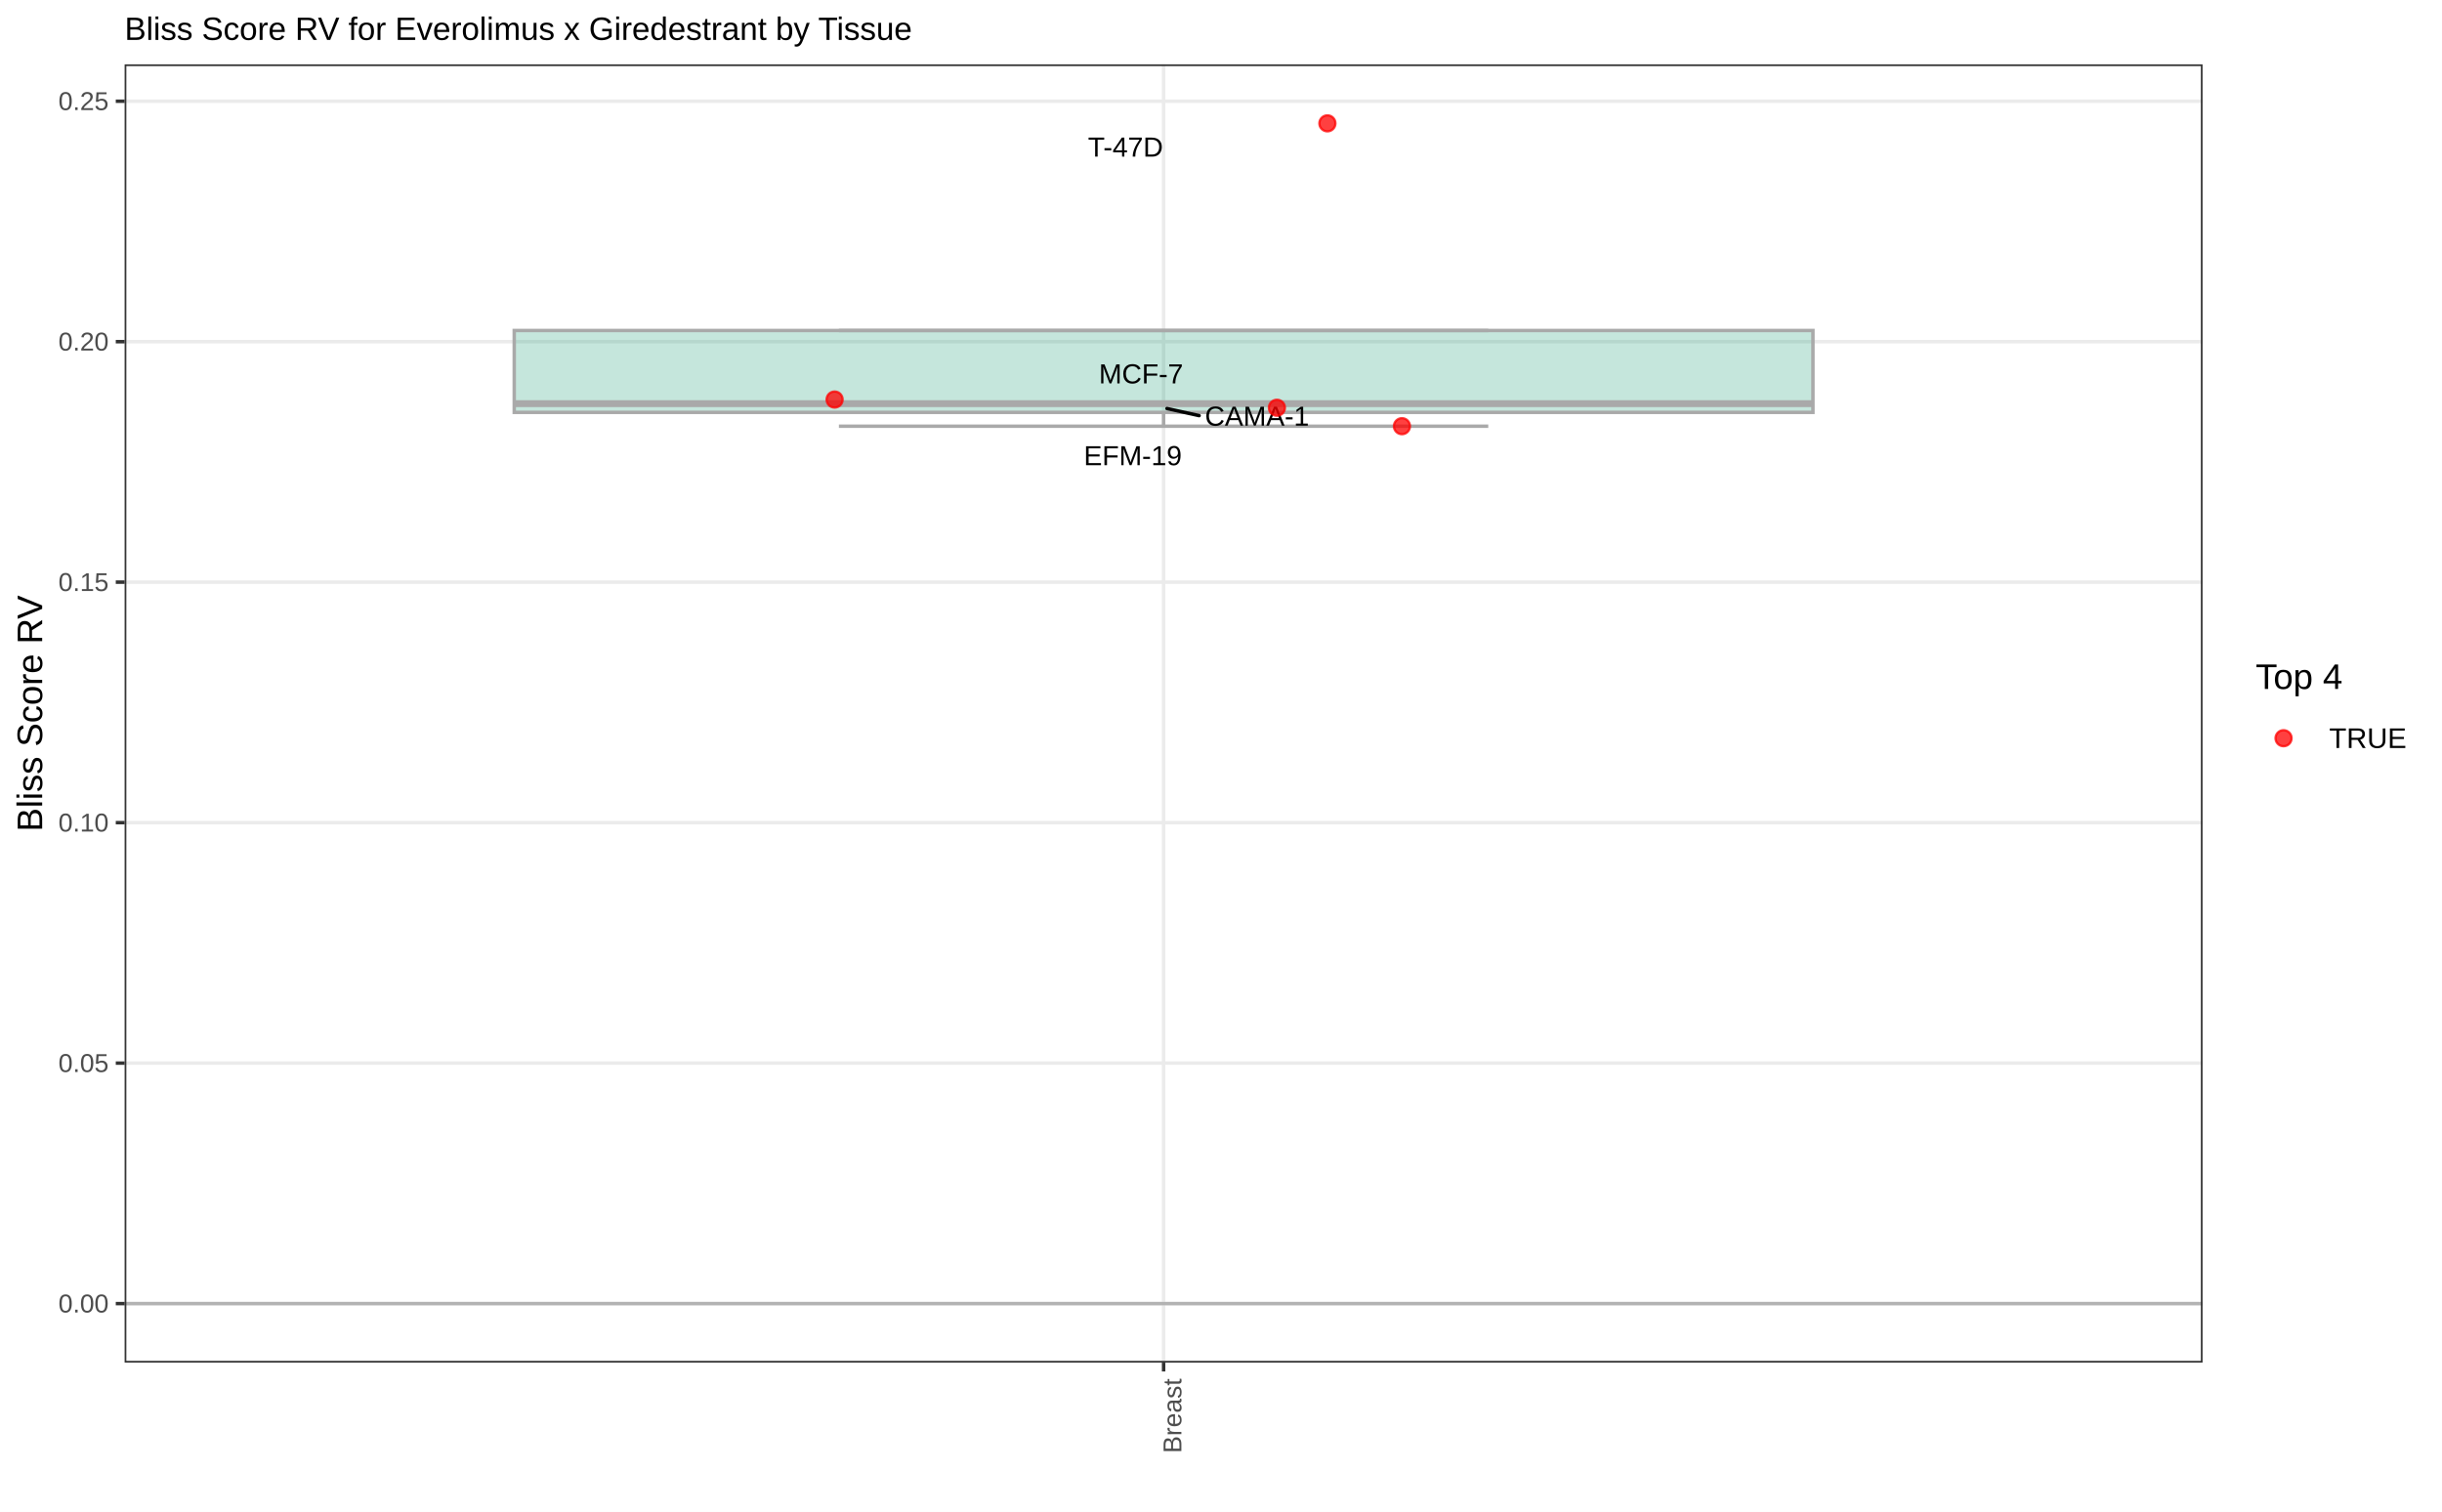
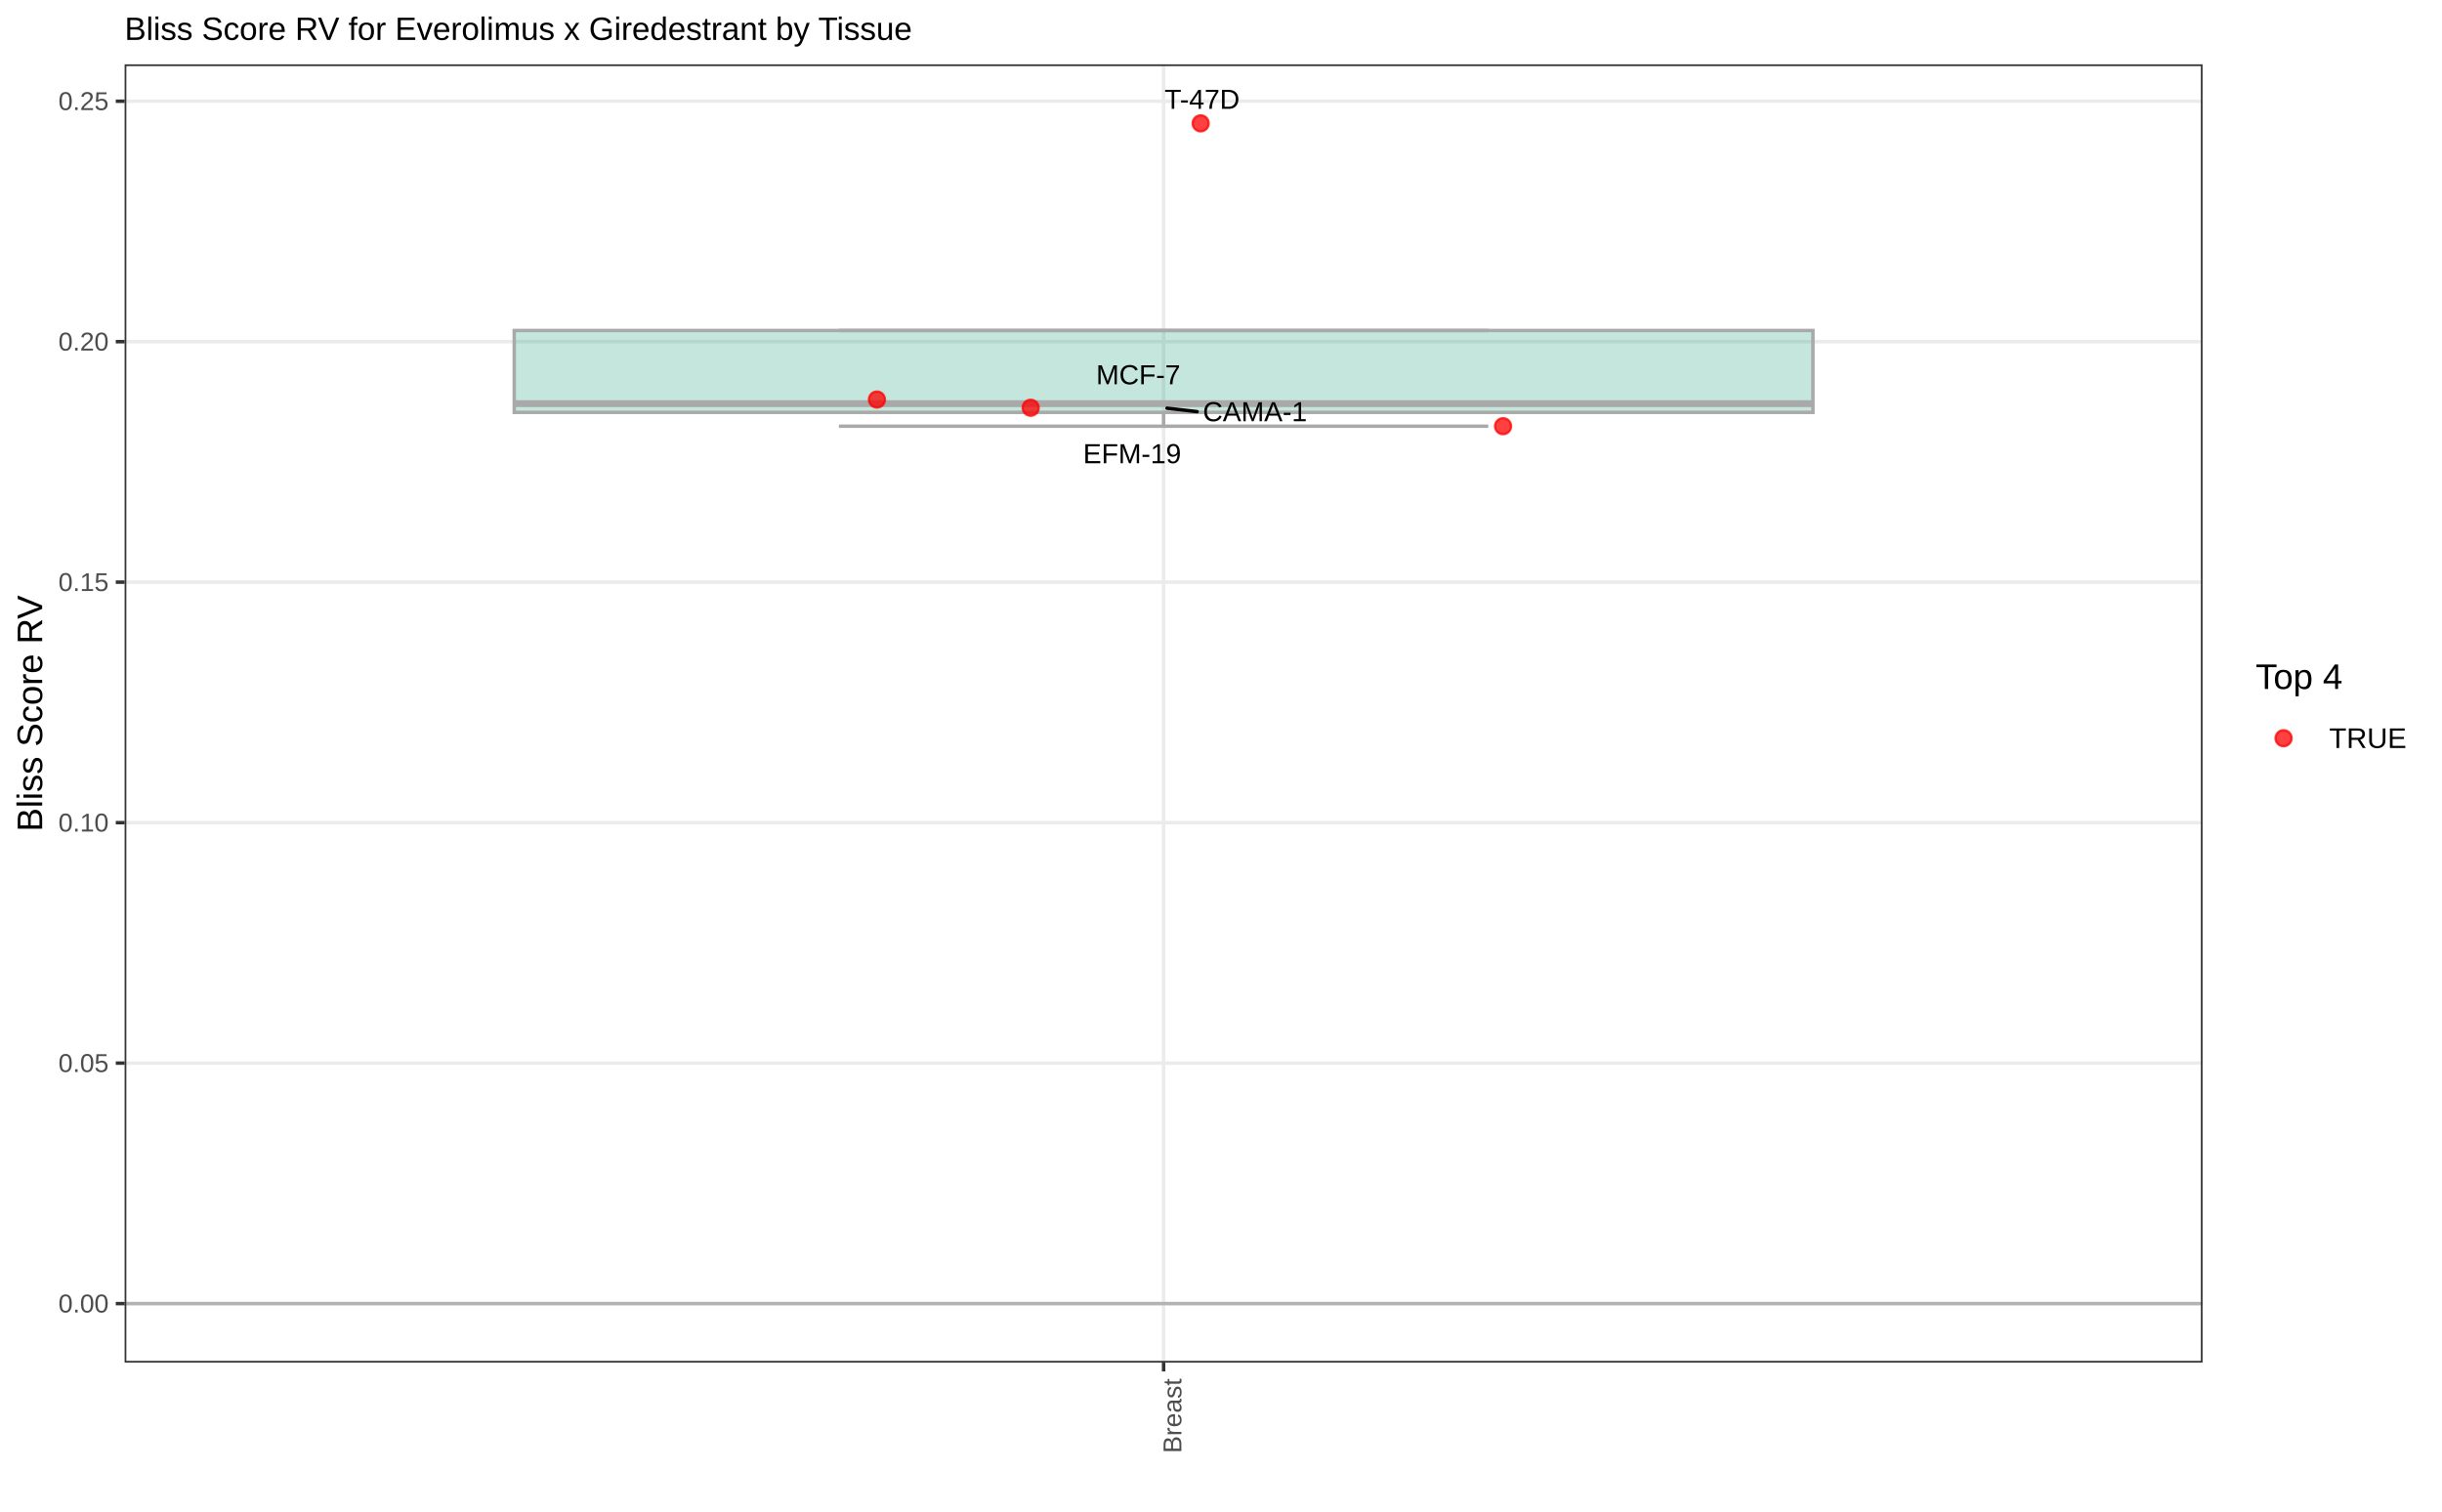
<svg xmlns="http://www.w3.org/2000/svg" width="756.00pt" height="468.00pt" viewBox="0 0 756.00 468.00">
  <g class="svglite">
    <defs>
      <style type="text/css">
    .svglite line, .svglite polyline, .svglite polygon, .svglite path, .svglite rect, .svglite circle {
      fill: none;
      stroke: #000000;
      stroke-linecap: round;
      stroke-linejoin: round;
      stroke-miterlimit: 10.00;
    }
    .svglite text {
      white-space: pre;
    }
    .svglite g.glyphgroup path {
      fill: inherit;
      stroke: none;
    }
  </style>
    </defs>
    <rect width="100%" height="100%" style="stroke: none; fill: #FFFFFF;" />
    <defs>
      <clipPath id="cpMC4wMHw3NTYuMDB8MC4wMHw0NjguMDA=">
        <rect x="0.00" y="0.00" width="756.00" height="468.00" />
      </clipPath>
    </defs>
    <g clip-path="url(#cpMC4wMHw3NTYuMDB8MC4wMHw0NjguMDA=)">
      <rect x="0" y="-0" width="756.00" height="468.00" style="stroke-width: 1.07; stroke: #FFFFFF; fill: #FFFFFF;" />
    </g>
    <defs>
      <clipPath id="cpMzguNTh8NjgxLjg3fDE5LjkyfDQyMS44Ng==">
        <rect x="38.58" y="19.92" width="643.30" height="401.94" />
      </clipPath>
    </defs>
    <g clip-path="url(#cpMzguNTh8NjgxLjg3fDE5LjkyfDQyMS44Ng==)">
      <rect x="38.58" y="19.92" width="643.30" height="401.94" style="stroke-width: 1.07; stroke: none; fill: #FFFFFF;" />
      <polyline points="38.58,403.59 681.87,403.59 " style="stroke-width: 1.07; stroke: #EBEBEB; stroke-linecap: butt;" />
      <polyline points="38.58,329.14 681.87,329.14 " style="stroke-width: 1.07; stroke: #EBEBEB; stroke-linecap: butt;" />
      <polyline points="38.58,254.69 681.87,254.69 " style="stroke-width: 1.07; stroke: #EBEBEB; stroke-linecap: butt;" />
      <polyline points="38.58,180.23 681.87,180.23 " style="stroke-width: 1.07; stroke: #EBEBEB; stroke-linecap: butt;" />
      <polyline points="38.58,105.78 681.87,105.78 " style="stroke-width: 1.07; stroke: #EBEBEB; stroke-linecap: butt;" />
      <polyline points="38.58,31.33 681.87,31.33 " style="stroke-width: 1.07; stroke: #EBEBEB; stroke-linecap: butt;" />
      <polyline points="360.23,421.86 360.23,19.92 " style="stroke-width: 1.07; stroke: #EBEBEB; stroke-linecap: butt;" />
      <line x1="38.58" y1="403.59" x2="681.87" y2="403.59" style="stroke-width: 1.07; stroke: #B3B3B3; stroke-linecap: butt;" />
      <line x1="259.71" y1="102.32" x2="460.74" y2="102.32" style="stroke-width: 1.07; stroke: #A9A9A9; stroke-linecap: butt;" />
      <line x1="259.71" y1="131.95" x2="460.74" y2="131.95" style="stroke-width: 1.07; stroke: #A9A9A9; stroke-linecap: butt;" />
      <line x1="360.23" y1="102.32" x2="360.23" y2="102.32" style="stroke-width: 1.07; stroke: #A9A9A9; stroke-linecap: butt;" />
      <line x1="360.23" y1="127.67" x2="360.23" y2="131.95" style="stroke-width: 1.07; stroke: #A9A9A9; stroke-linecap: butt;" />
      <polygon points="159.20,102.32 159.20,127.67 561.26,127.67 561.26,102.32 159.20,102.32 " style="stroke-width: 1.07; stroke: #A9A9A9; stroke-linecap: butt; stroke-linejoin: miter; fill: #1B9E77; fill-opacity: 0.25;" />
      <line x1="159.20" y1="124.97" x2="561.26" y2="124.97" style="stroke-width: 2.13; stroke: #A9A9A9; stroke-linecap: butt; stroke-linejoin: miter;" />
-       <line x1="371.23" y1="128.68" x2="361.27" y2="126.48" style="stroke-width: 1.07;" />
-       <text x="348.44" y="48.48" text-anchor="middle" style="font-size: 8.54px; font-family: &quot;Liberation Sans&quot;;" textLength="23.23px" lengthAdjust="spacingAndGlyphs">T-47D</text>
-       <text x="353.24" y="118.70" text-anchor="middle" style="font-size: 8.54px; font-family: &quot;Liberation Sans&quot;;" textLength="26.08px" lengthAdjust="spacingAndGlyphs">MCF-7</text>
-       <text x="389.15" y="131.79" text-anchor="middle" style="font-size: 8.54px; font-family: &quot;Liberation Sans&quot;;" textLength="32.23px" lengthAdjust="spacingAndGlyphs">CAMA-1</text>
-       <text x="350.70" y="144.03" text-anchor="middle" style="font-size: 8.54px; font-family: &quot;Liberation Sans&quot;;" textLength="30.36px" lengthAdjust="spacingAndGlyphs">EFM-19</text>
-       <circle cx="410.94" cy="38.19" r="2.49" style="stroke-width: 0.71; stroke: #FF0000; stroke-opacity: 0.75; fill: #FF0000; fill-opacity: 0.75;" />
-       <circle cx="258.38" cy="123.70" r="2.49" style="stroke-width: 0.71; stroke: #FF0000; stroke-opacity: 0.75; fill: #FF0000; fill-opacity: 0.75;" />
-       <circle cx="395.31" cy="126.24" r="2.49" style="stroke-width: 0.71; stroke: #FF0000; stroke-opacity: 0.75; fill: #FF0000; fill-opacity: 0.75;" />
-       <circle cx="434.02" cy="131.95" r="2.49" style="stroke-width: 0.71; stroke: #FF0000; stroke-opacity: 0.75; fill: #FF0000; fill-opacity: 0.75;" />
+       <line x1="370.60" y1="127.45" x2="361.29" y2="126.37" style="stroke-width: 1.07;" />
+       <text x="372.15" y="33.69" text-anchor="middle" style="font-size: 8.54px; font-family: &quot;Liberation Sans&quot;;" textLength="23.23px" lengthAdjust="spacingAndGlyphs">T-47D</text>
+       <text x="352.38" y="118.97" text-anchor="middle" style="font-size: 8.54px; font-family: &quot;Liberation Sans&quot;;" textLength="26.08px" lengthAdjust="spacingAndGlyphs">MCF-7</text>
+       <text x="388.51" y="130.41" text-anchor="middle" style="font-size: 8.54px; font-family: &quot;Liberation Sans&quot;;" textLength="32.23px" lengthAdjust="spacingAndGlyphs">CAMA-1</text>
+       <text x="350.49" y="143.41" text-anchor="middle" style="font-size: 8.54px; font-family: &quot;Liberation Sans&quot;;" textLength="30.36px" lengthAdjust="spacingAndGlyphs">EFM-19</text>
+       <circle cx="371.71" cy="38.19" r="2.49" style="stroke-width: 0.71; stroke: #FF0000; stroke-opacity: 0.75; fill: #FF0000; fill-opacity: 0.75;" />
+       <circle cx="271.48" cy="123.70" r="2.49" style="stroke-width: 0.71; stroke: #FF0000; stroke-opacity: 0.75; fill: #FF0000; fill-opacity: 0.75;" />
+       <circle cx="319.08" cy="126.24" r="2.49" style="stroke-width: 0.71; stroke: #FF0000; stroke-opacity: 0.75; fill: #FF0000; fill-opacity: 0.75;" />
+       <circle cx="465.32" cy="131.95" r="2.49" style="stroke-width: 0.71; stroke: #FF0000; stroke-opacity: 0.75; fill: #FF0000; fill-opacity: 0.75;" />
      <rect x="38.58" y="19.92" width="643.30" height="401.94" style="stroke-width: 1.07; stroke: #333333;" />
    </g>
    <g clip-path="url(#cpMC4wMHw3NTYuMDB8MC4wMHw0NjguMDA=)">
      <text x="33.65" y="406.34" text-anchor="end" style="font-size: 8.00px;fill: #4D4D4D; font-family: &quot;Liberation Sans&quot;;" textLength="15.58px" lengthAdjust="spacingAndGlyphs">0.00</text>
      <text x="33.65" y="331.89" text-anchor="end" style="font-size: 8.00px;fill: #4D4D4D; font-family: &quot;Liberation Sans&quot;;" textLength="15.58px" lengthAdjust="spacingAndGlyphs">0.05</text>
      <text x="33.65" y="257.44" text-anchor="end" style="font-size: 8.00px;fill: #4D4D4D; font-family: &quot;Liberation Sans&quot;;" textLength="15.58px" lengthAdjust="spacingAndGlyphs">0.10</text>
      <text x="33.65" y="182.98" text-anchor="end" style="font-size: 8.00px;fill: #4D4D4D; font-family: &quot;Liberation Sans&quot;;" textLength="15.58px" lengthAdjust="spacingAndGlyphs">0.15</text>
      <text x="33.65" y="108.53" text-anchor="end" style="font-size: 8.00px;fill: #4D4D4D; font-family: &quot;Liberation Sans&quot;;" textLength="15.58px" lengthAdjust="spacingAndGlyphs">0.20</text>
      <text x="33.65" y="34.08" text-anchor="end" style="font-size: 8.00px;fill: #4D4D4D; font-family: &quot;Liberation Sans&quot;;" textLength="15.58px" lengthAdjust="spacingAndGlyphs">0.25</text>
      <polyline points="35.84,403.59 38.58,403.59 " style="stroke-width: 1.07; stroke: #333333; stroke-linecap: butt;" />
      <polyline points="35.84,329.14 38.58,329.14 " style="stroke-width: 1.07; stroke: #333333; stroke-linecap: butt;" />
      <polyline points="35.84,254.69 38.58,254.69 " style="stroke-width: 1.07; stroke: #333333; stroke-linecap: butt;" />
      <polyline points="35.84,180.23 38.58,180.23 " style="stroke-width: 1.07; stroke: #333333; stroke-linecap: butt;" />
      <polyline points="35.84,105.78 38.58,105.78 " style="stroke-width: 1.07; stroke: #333333; stroke-linecap: butt;" />
      <polyline points="35.84,31.33 38.58,31.33 " style="stroke-width: 1.07; stroke: #333333; stroke-linecap: butt;" />
      <polyline points="360.23,424.60 360.23,421.86 " style="stroke-width: 1.07; stroke: #333333; stroke-linecap: butt;" />
      <text transform="translate(365.73,426.79) rotate(-90)" text-anchor="end" style="font-size: 8.00px;fill: #4D4D4D; font-family: &quot;Liberation Sans&quot;;" textLength="23.14px" lengthAdjust="spacingAndGlyphs">Breast</text>
      <text transform="translate(13.05,220.89) rotate(-90)" text-anchor="middle" style="font-size: 11.00px; font-family: &quot;Liberation Sans&quot;;" textLength="73.17px" lengthAdjust="spacingAndGlyphs">Bliss Score RV</text>
      <rect x="692.83" y="199.10" width="57.69" height="43.57" style="stroke-width: 1.07; stroke: none; fill: #FFFFFF;" />
      <text x="698.31" y="213.29" style="font-size: 11.00px; font-family: &quot;Liberation Sans&quot;;" textLength="26.92px" lengthAdjust="spacingAndGlyphs">Top 4</text>
      <rect x="698.31" y="219.91" width="17.28" height="17.28" style="stroke-width: 1.07; stroke: none; fill: #FFFFFF;" />
      <circle cx="706.95" cy="228.55" r="2.49" style="stroke-width: 0.71; stroke: #FF0000; stroke-opacity: 0.75; fill: #FF0000; fill-opacity: 0.75;" />
      <text x="721.07" y="231.58" style="font-size: 8.80px; font-family: &quot;Liberation Sans&quot;;" textLength="23.97px" lengthAdjust="spacingAndGlyphs">TRUE</text>
      <text x="38.58" y="12.36" style="font-size: 10.00px; font-family: &quot;Liberation Sans&quot;;" textLength="243.80px" lengthAdjust="spacingAndGlyphs">Bliss Score RV for Everolimus x Giredestrant by Tissue</text>
    </g>
  </g>
</svg>
